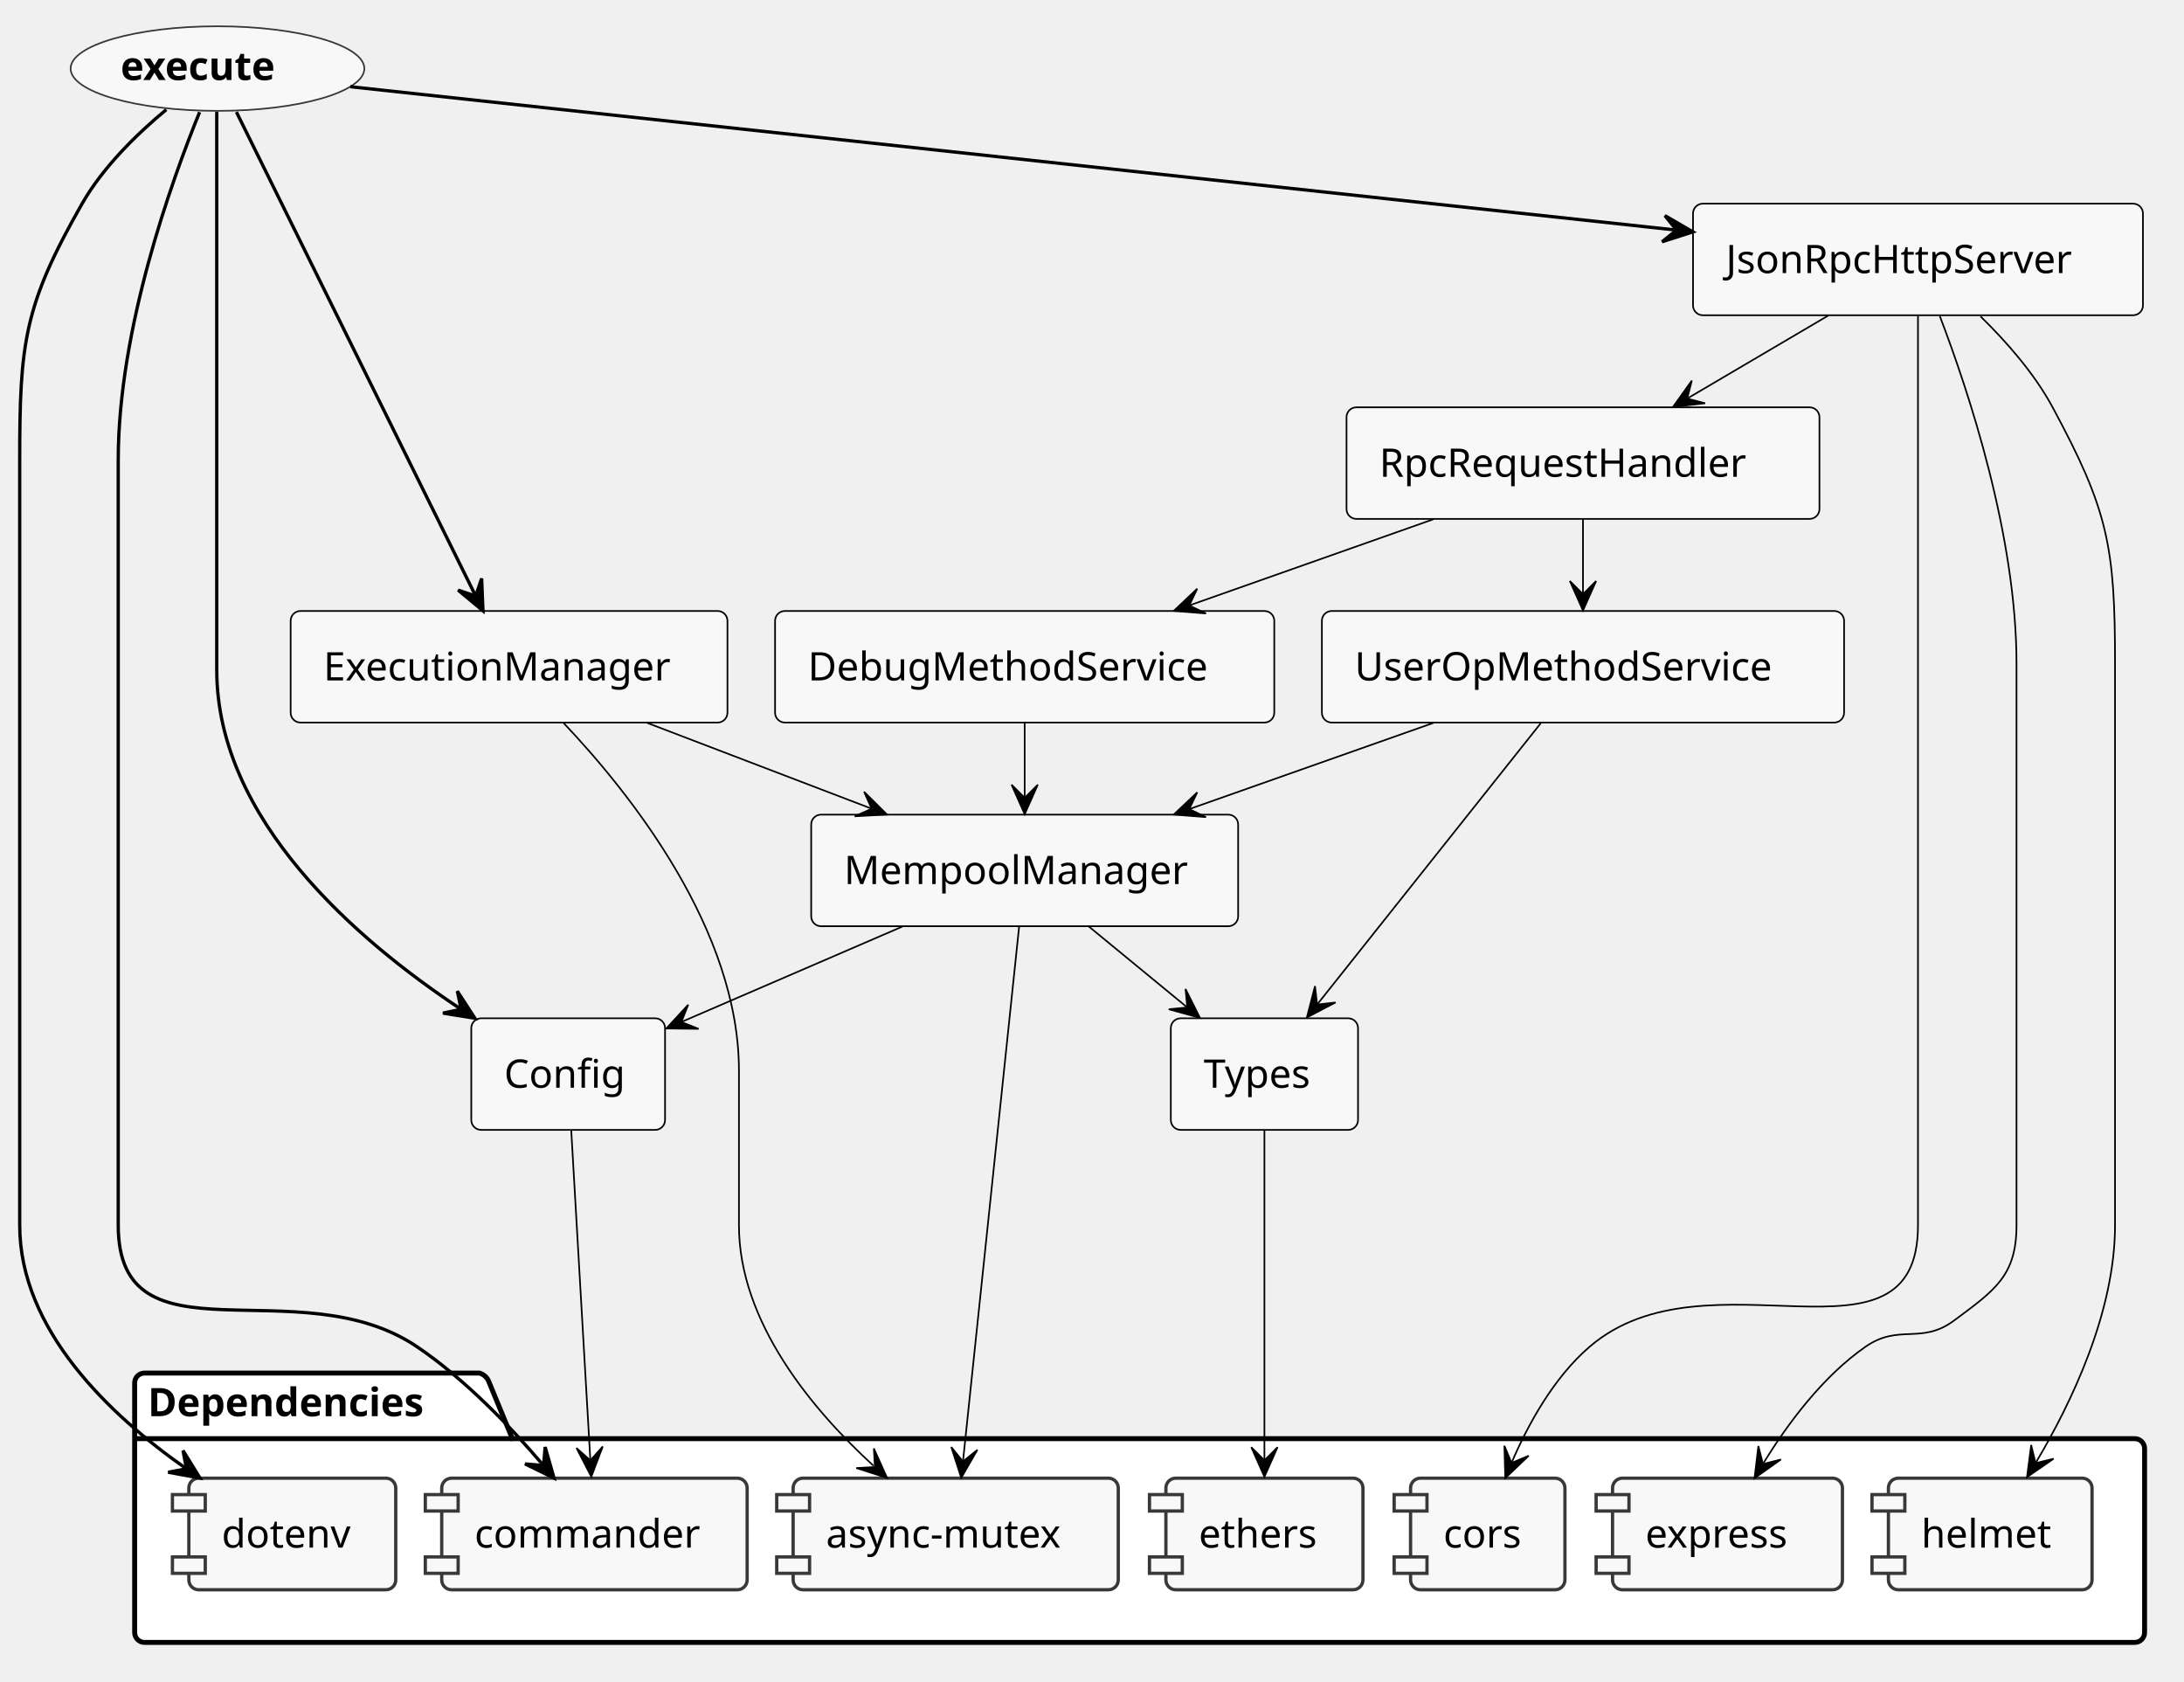
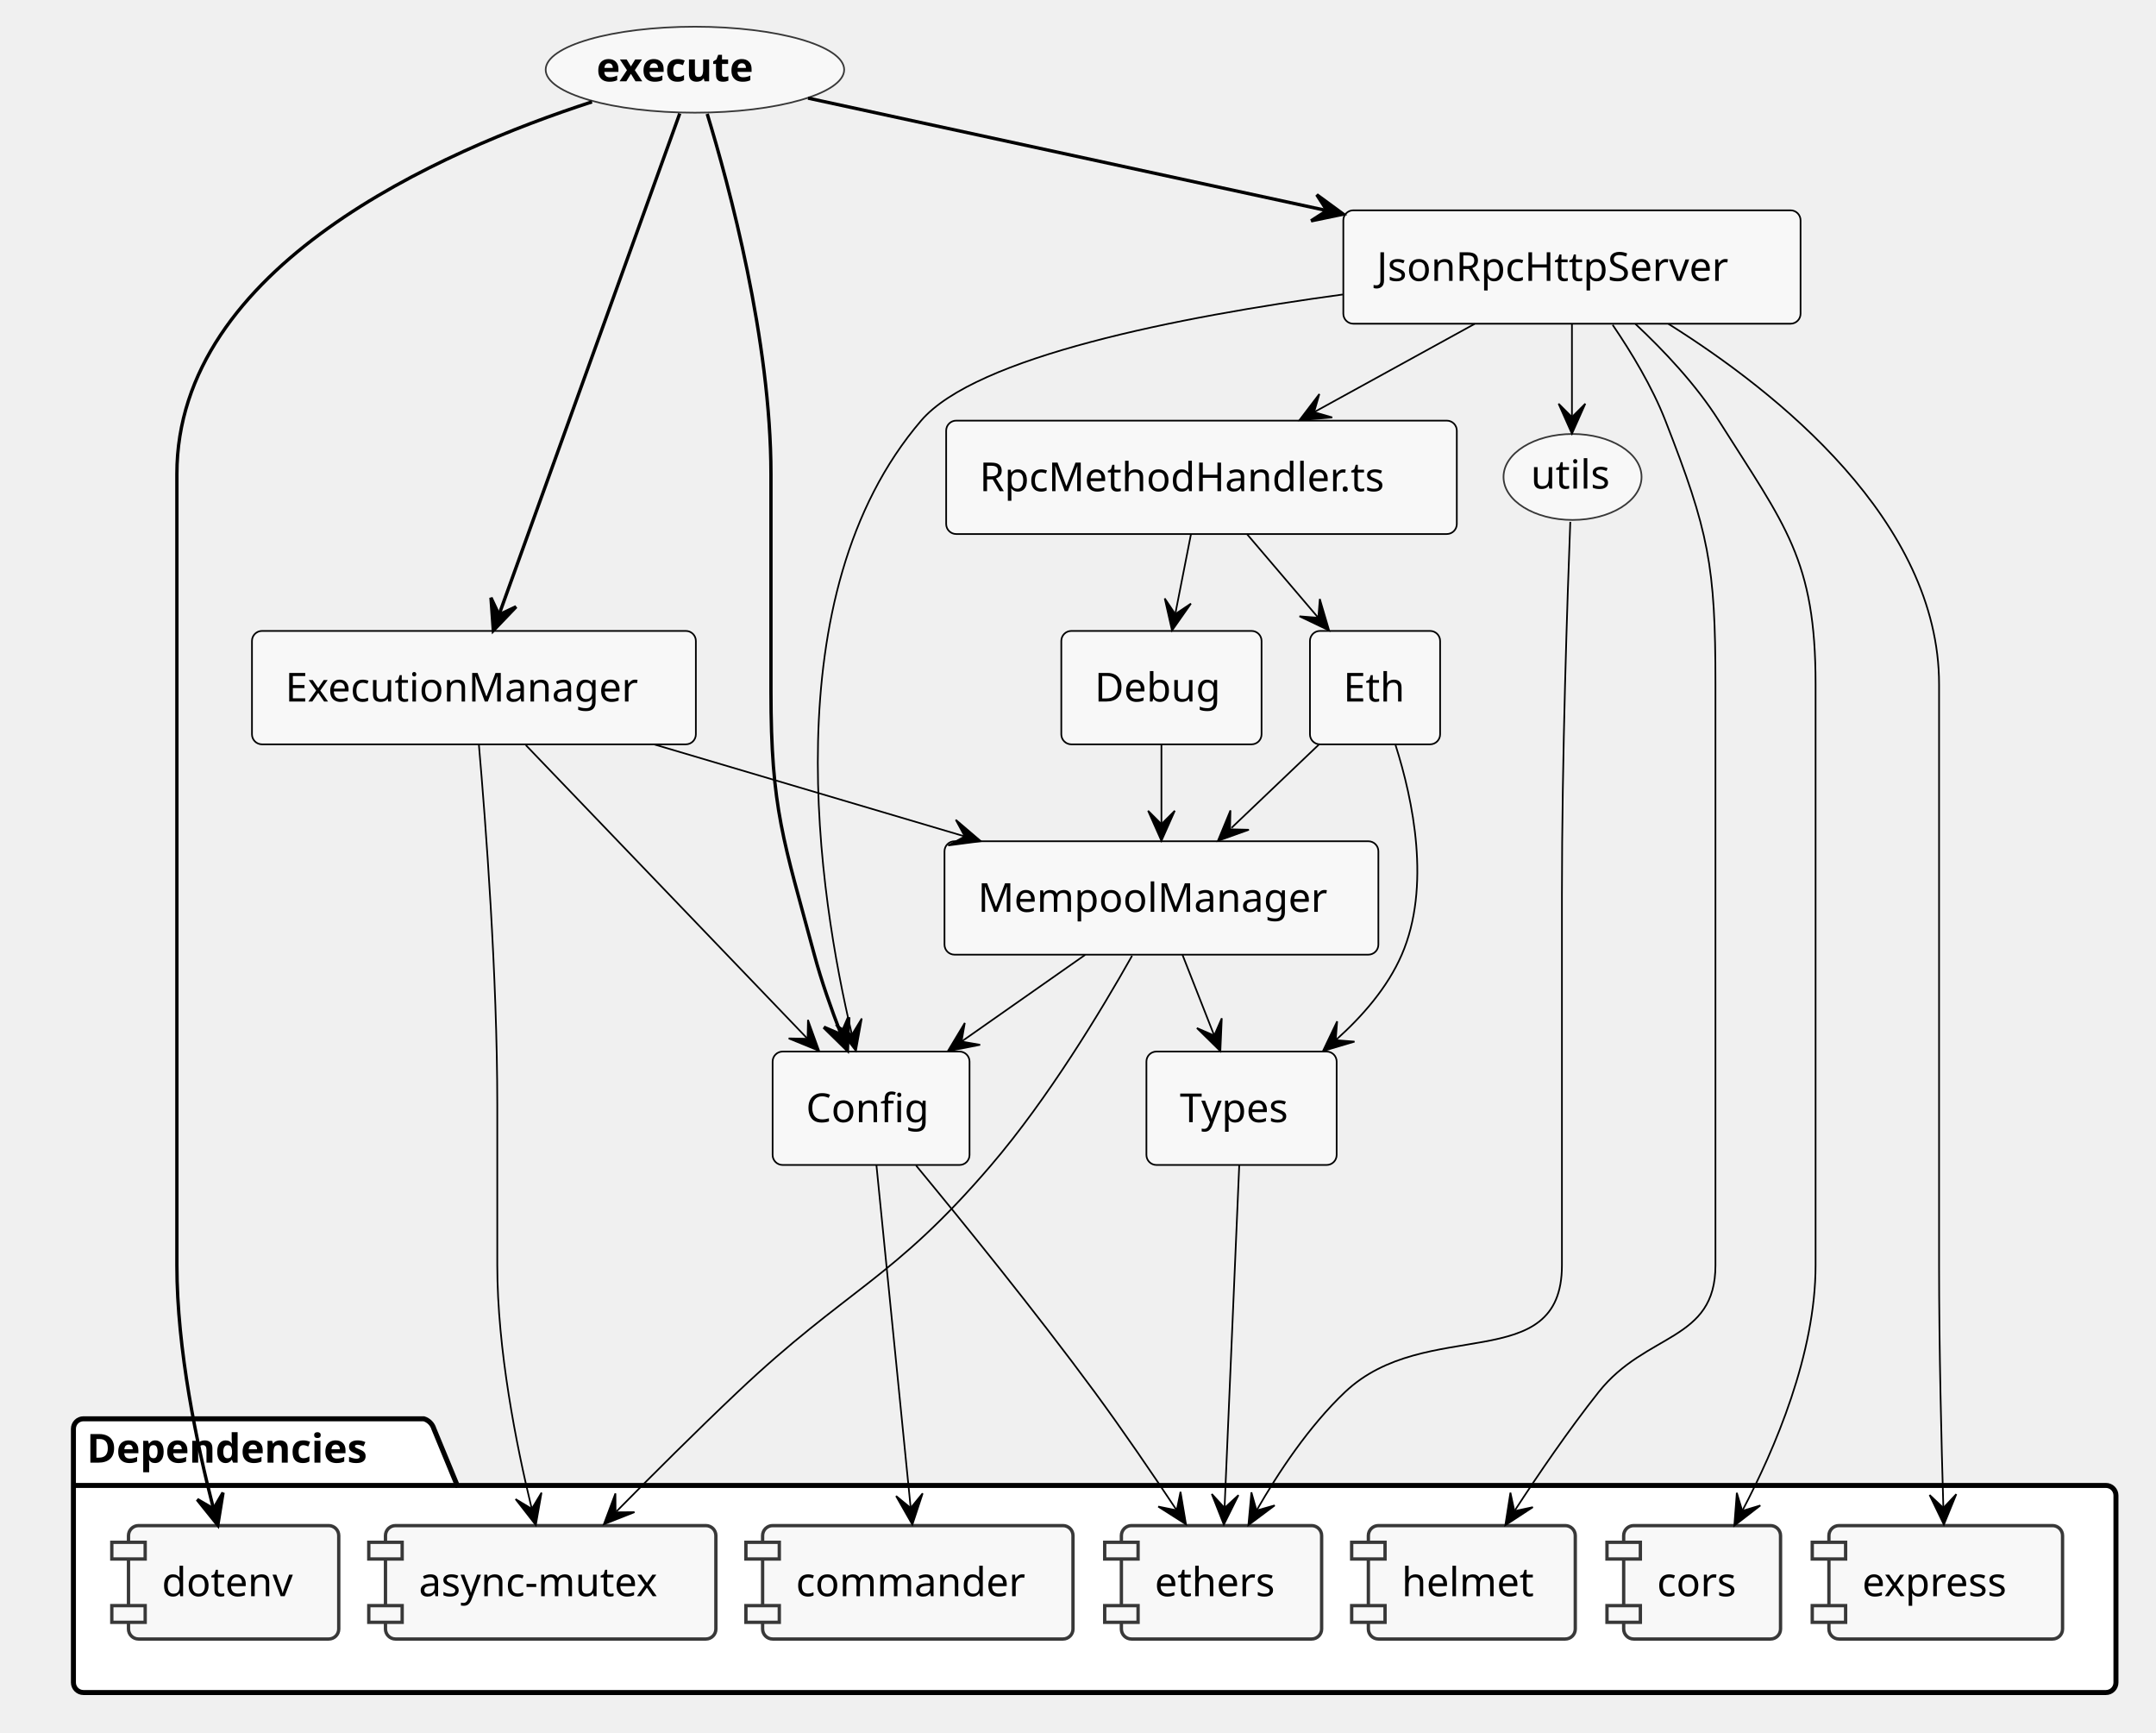
- <svg xmlns="http://www.w3.org/2000/svg" contentScriptType="application/ecmascript" contentStyleType="text/css" height="512px" preserveAspectRatio="none" style="width:665px;height:512px;" version="1.1" viewBox="0 0 665 512" width="665px" zoomAndPan="magnify">
+ <svg xmlns="http://www.w3.org/2000/svg" contentScriptType="application/ecmascript" contentStyleType="text/css" height="519px" preserveAspectRatio="none" style="width:646px;height:519px;" version="1.1" viewBox="0 0 646 519" width="646px" zoomAndPan="magnify">
  <defs />
  <g>
-     <path d="M44,418 L146,418 A4.5,4.5 0 0 1 149,421 L156,437.969 L650,437.969 A3,3 0 0 1 653,440.969 L653,497 A3,3 0 0 1 650,500 L44,500 A3,3 0 0 1 41,497 L41,421 A3,3 0 0 1 44,418 " fill="#FFFFFF" style="stroke: #000000; stroke-width: 1.5;" />
-     <line style="stroke: #000000; stroke-width: 1.5;" x1="41" x2="156" y1="437.969" y2="437.969" />
-     <text fill="#000000" font-family="Tahoma, sans-serif" font-size="12" font-weight="bold" lengthAdjust="spacingAndGlyphs" textLength="102" x="45" y="431.139">Dependencies</text>
-     <rect fill="#F8F8F8" height="33.969" rx="3" ry="3" style="stroke: #383838; stroke-width: 1.0;" width="99" x="241.5" y="450" />
-     <rect fill="#F8F8F8" height="5" style="stroke: #383838; stroke-width: 1.0;" width="10" x="236.5" y="455" />
-     <rect fill="#F8F8F8" height="5" style="stroke: #383838; stroke-width: 1.0;" width="10" x="236.5" y="473.969" />
-     <text fill="#000000" font-family="Tahoma, sans-serif" font-size="12" lengthAdjust="spacingAndGlyphs" textLength="79" x="251.5" y="471.139">async-mutex</text>
-     <rect fill="#F8F8F8" height="33.969" rx="3" ry="3" style="stroke: #383838; stroke-width: 1.0;" width="93" x="134.5" y="450" />
-     <rect fill="#F8F8F8" height="5" style="stroke: #383838; stroke-width: 1.0;" width="10" x="129.5" y="455" />
-     <rect fill="#F8F8F8" height="5" style="stroke: #383838; stroke-width: 1.0;" width="10" x="129.5" y="473.969" />
-     <text fill="#000000" font-family="Tahoma, sans-serif" font-size="12" lengthAdjust="spacingAndGlyphs" textLength="73" x="144.5" y="471.139">commander</text>
-     <rect fill="#F8F8F8" height="33.969" rx="3" ry="3" style="stroke: #383838; stroke-width: 1.0;" width="47" x="429.5" y="450" />
-     <rect fill="#F8F8F8" height="5" style="stroke: #383838; stroke-width: 1.0;" width="10" x="424.5" y="455" />
-     <rect fill="#F8F8F8" height="5" style="stroke: #383838; stroke-width: 1.0;" width="10" x="424.5" y="473.969" />
-     <text fill="#000000" font-family="Tahoma, sans-serif" font-size="12" lengthAdjust="spacingAndGlyphs" textLength="27" x="439.5" y="471.139">cors</text>
-     <rect fill="#F8F8F8" height="33.969" rx="3" ry="3" style="stroke: #383838; stroke-width: 1.0;" width="63" x="57.5" y="450" />
-     <rect fill="#F8F8F8" height="5" style="stroke: #383838; stroke-width: 1.0;" width="10" x="52.5" y="455" />
-     <rect fill="#F8F8F8" height="5" style="stroke: #383838; stroke-width: 1.0;" width="10" x="52.5" y="473.969" />
-     <text fill="#000000" font-family="Tahoma, sans-serif" font-size="12" lengthAdjust="spacingAndGlyphs" textLength="43" x="67.5" y="471.139">dotenv</text>
-     <rect fill="#F8F8F8" height="33.969" rx="3" ry="3" style="stroke: #383838; stroke-width: 1.0;" width="60" x="355" y="450" />
-     <rect fill="#F8F8F8" height="5" style="stroke: #383838; stroke-width: 1.0;" width="10" x="350" y="455" />
-     <rect fill="#F8F8F8" height="5" style="stroke: #383838; stroke-width: 1.0;" width="10" x="350" y="473.969" />
-     <text fill="#000000" font-family="Tahoma, sans-serif" font-size="12" lengthAdjust="spacingAndGlyphs" textLength="40" x="365" y="471.139">ethers</text>
-     <rect fill="#F8F8F8" height="33.969" rx="3" ry="3" style="stroke: #383838; stroke-width: 1.0;" width="70" x="491" y="450" />
-     <rect fill="#F8F8F8" height="5" style="stroke: #383838; stroke-width: 1.0;" width="10" x="486" y="455" />
-     <rect fill="#F8F8F8" height="5" style="stroke: #383838; stroke-width: 1.0;" width="10" x="486" y="473.969" />
-     <text fill="#000000" font-family="Tahoma, sans-serif" font-size="12" lengthAdjust="spacingAndGlyphs" textLength="50" x="501" y="471.139">express</text>
-     <rect fill="#F8F8F8" height="33.969" rx="3" ry="3" style="stroke: #383838; stroke-width: 1.0;" width="62" x="575" y="450" />
-     <rect fill="#F8F8F8" height="5" style="stroke: #383838; stroke-width: 1.0;" width="10" x="570" y="455" />
-     <rect fill="#F8F8F8" height="5" style="stroke: #383838; stroke-width: 1.0;" width="10" x="570" y="473.969" />
-     <text fill="#000000" font-family="Tahoma, sans-serif" font-size="12" lengthAdjust="spacingAndGlyphs" textLength="42" x="585" y="471.139">helmet</text>
-     <ellipse cx="66.219" cy="20.877" fill="#F8F8F8" rx="44.719" ry="12.877" style="stroke: #383838; stroke-width: 0.5;" />
-     <text fill="#000000" font-family="Tahoma, sans-serif" font-size="12" font-weight="bold" lengthAdjust="spacingAndGlyphs" textLength="59" x="36.719" y="24.362">execute</text>
-     <rect fill="#F8F8F8" height="33.969" rx="3" ry="3" style="stroke: #000000; stroke-width: 0.5;" width="59" x="143.5" y="310" />
-     <text fill="#000000" font-family="Tahoma, sans-serif" font-size="12" lengthAdjust="spacingAndGlyphs" textLength="39" x="153.5" y="331.139">Config</text>
-     <rect fill="#F8F8F8" height="33.969" rx="3" ry="3" style="stroke: #000000; stroke-width: 0.5;" width="152" x="236" y="186" />
-     <text fill="#000000" font-family="Tahoma, sans-serif" font-size="12" lengthAdjust="spacingAndGlyphs" textLength="132" x="246" y="207.139">DebugMethodService</text>
-     <rect fill="#F8F8F8" height="33.969" rx="3" ry="3" style="stroke: #000000; stroke-width: 0.5;" width="133" x="88.5" y="186" />
-     <text fill="#000000" font-family="Tahoma, sans-serif" font-size="12" lengthAdjust="spacingAndGlyphs" textLength="113" x="98.5" y="207.139">ExecutionManager</text>
-     <rect fill="#F8F8F8" height="33.969" rx="3" ry="3" style="stroke: #000000; stroke-width: 0.5;" width="137" x="515.5" y="62" />
-     <text fill="#000000" font-family="Tahoma, sans-serif" font-size="12" lengthAdjust="spacingAndGlyphs" textLength="117" x="525.5" y="83.139">JsonRpcHttpServer</text>
-     <rect fill="#F8F8F8" height="33.969" rx="3" ry="3" style="stroke: #000000; stroke-width: 0.5;" width="130" x="247" y="248" />
-     <text fill="#000000" font-family="Tahoma, sans-serif" font-size="12" lengthAdjust="spacingAndGlyphs" textLength="110" x="257" y="269.139">MempoolManager</text>
-     <rect fill="#F8F8F8" height="33.969" rx="3" ry="3" style="stroke: #000000; stroke-width: 0.5;" width="144" x="410" y="124" />
-     <text fill="#000000" font-family="Tahoma, sans-serif" font-size="12" lengthAdjust="spacingAndGlyphs" textLength="124" x="420" y="145.139">RpcRequestHandler</text>
-     <rect fill="#F8F8F8" height="33.969" rx="3" ry="3" style="stroke: #000000; stroke-width: 0.5;" width="57" x="356.5" y="310" />
-     <text fill="#000000" font-family="Tahoma, sans-serif" font-size="12" lengthAdjust="spacingAndGlyphs" textLength="37" x="366.5" y="331.139">Types</text>
-     <rect fill="#F8F8F8" height="33.969" rx="3" ry="3" style="stroke: #000000; stroke-width: 0.5;" width="159" x="402.5" y="186" />
-     <text fill="#000000" font-family="Tahoma, sans-serif" font-size="12" lengthAdjust="spacingAndGlyphs" textLength="139" x="412.5" y="207.139">UserOpMethodService</text>
-     <path d="M173.933,344.1 C175.371,368.896 178.129,416.47 179.741,444.287 " fill="none" id="_Config-&gt;commander" style="stroke: #000000; stroke-width: 0.5;" />
-     <polygon fill="#000000" points="180.048,449.574,183.52,440.358,179.759,444.583,175.534,440.821,180.048,449.574" style="stroke: #000000; stroke-width: 0.5;" />
-     <path d="M312,220.079 C312,227.073 312,235.365 312,242.85 " fill="none" id="_DebugMethodService-&gt;_MempoolManager" style="stroke: #000000; stroke-width: 0.5;" />
-     <polygon fill="#000000" points="312,247.877,316,238.877,312,242.877,308,238.877,312,247.877" style="stroke: #000000; stroke-width: 0.5;" />
-     <path d="M60.774,34.142 C52.179,55.25 36,100.261 36,140 C36,140 36,140 36,373 C36,416.66 90.84,385.533 127,410 C141.673,419.928 155.487,434.385 165.469,446.122 " fill="none" id="&lt;b&gt;execute&lt;/b&gt;-&gt;commander" style="stroke: #000000; stroke-width: 1.0;" />
-     <polygon fill="#000000" points="168.704,449.988,165.996,440.519,165.495,446.154,159.861,445.653,168.704,449.988" style="stroke: #000000; stroke-width: 1.0;" />
-     <path d="M66,34.061 C66,55.416 66,101.281 66,140 C66,140 66,140 66,204 C66,249.514 108.613,286.17 140.055,307.021 " fill="none" id="&lt;b&gt;execute&lt;/b&gt;-&gt;_Config" style="stroke: #000000; stroke-width: 1.0;" />
-     <polygon fill="#000000" points="144.607,309.982,139.245,301.721,140.416,307.255,134.882,308.426,144.607,309.982" style="stroke: #000000; stroke-width: 1.0;" />
-     <path d="M50.635,33.37 C41.878,40.631 31.405,50.77 25,62 C7.323,92.993 6,104.32 6,140 C6,140 6,140 6,373 C6,404.782 33.315,430.705 56.605,447.032 " fill="none" id="&lt;b&gt;execute&lt;/b&gt;-&gt;dotenv" style="stroke: #000000; stroke-width: 1.0;" />
-     <polygon fill="#000000" points="60.9,449.968,55.728,441.587,56.773,447.146,51.213,448.191,60.9,449.968" style="stroke: #000000; stroke-width: 1.0;" />
-     <path d="M71.978,34.09 C86.898,64.265 125.919,143.184 144.66,181.088 " fill="none" id="&lt;b&gt;execute&lt;/b&gt;-&gt;_ExecutionManager" style="stroke: #000000; stroke-width: 1.0;" />
-     <polygon fill="#000000" points="147.058,185.937,146.652,176.096,144.841,181.456,139.482,179.644,147.058,185.937" style="stroke: #000000; stroke-width: 1.0;" />
-     <path d="M106.647,26.394 C193.749,35.811 399.46,58.05 510.261,70.028 " fill="none" id="&lt;b&gt;execute&lt;/b&gt;-&gt;_JsonRpcHttpServer" style="stroke: #000000; stroke-width: 1.0;" />
-     <polygon fill="#000000" points="515.464,70.591,506.946,65.647,510.493,70.054,506.086,73.601,515.464,70.591" style="stroke: #000000; stroke-width: 1.0;" />
-     <path d="M171.589,220.078 C192.289,241.947 225,283.266 225,326 C225,326 225,326 225,373 C225,402.45 247.283,429.075 265.954,446.215 " fill="none" id="_ExecutionManager-&gt;async-mutex" style="stroke: #000000; stroke-width: 0.5;" />
-     <polygon fill="#000000" points="270.117,449.938,266.075,440.957,266.39,446.605,260.742,446.921,270.117,449.938" style="stroke: #000000; stroke-width: 0.5;" />
-     <path d="M197.073,220.079 C218.1,228.115 243.607,237.862 265.244,246.131 " fill="none" id="_ExecutionManager-&gt;_MempoolManager" style="stroke: #000000; stroke-width: 0.5;" />
-     <polygon fill="#000000" points="270.083,247.981,263.103,241.033,265.412,246.197,260.248,248.506,270.083,247.981" style="stroke: #000000; stroke-width: 0.5;" />
-     <path d="M584,96.182 C584,119.546 584,164.087 584,202 C584,202 584,202 584,373 C584,420.389 519.944,379.117 484,410 C473.159,419.315 465.386,433.406 460.335,445.123 " fill="none" id="_JsonRpcHttpServer-&gt;cors" style="stroke: #000000; stroke-width: 0.5;" />
-     <polygon fill="#000000" points="458.336,449.978,465.462,443.179,460.24,445.355,458.064,440.133,458.336,449.978" style="stroke: #000000; stroke-width: 0.5;" />
-     <path d="M590.658,96.263 C599.496,119.359 614,163.175 614,202 C614,202 614,202 614,373 C614,388.409 607.365,392.805 595,402 C584.957,409.469 578.275,402.854 568,410 C554.964,419.066 544.294,433.465 536.971,445.392 " fill="none" id="_JsonRpcHttpServer-&gt;express" style="stroke: #000000; stroke-width: 0.5;" />
-     <polygon fill="#000000" points="534.234,449.992,542.274,444.304,536.791,445.696,535.399,440.213,534.234,449.992" style="stroke: #000000; stroke-width: 0.5;" />
-     <path d="M603.055,96.333 C610.908,103.998 619.45,113.707 625,124 C641.934,155.406 644,166.32 644,202 C644,202 644,202 644,373 C644,399.37 630.746,427.029 619.894,445.258 " fill="none" id="_JsonRpcHttpServer-&gt;helmet" style="stroke: #000000; stroke-width: 0.5;" />
-     <polygon fill="#000000" points="617.196,449.683,625.297,444.081,619.799,445.414,618.467,439.916,617.196,449.683" style="stroke: #000000; stroke-width: 0.5;" />
-     <path d="M556.666,96.079 C543.517,103.813 527.673,113.134 513.968,121.195 " fill="none" id="_JsonRpcHttpServer-&gt;_RpcRequestHandler" style="stroke: #000000; stroke-width: 0.5;" />
-     <polygon fill="#000000" points="509.41,123.877,519.195,122.761,513.72,121.342,515.139,115.866,509.41,123.877" style="stroke: #000000; stroke-width: 0.5;" />
-     <path d="M310.317,282.029 C306.554,317.868 297.458,404.491 293.23,444.76 " fill="none" id="_MempoolManager-&gt;async-mutex" style="stroke: #000000; stroke-width: 0.5;" />
-     <polygon fill="#000000" points="292.691,449.895,297.609,441.362,293.213,444.922,289.653,440.526,292.691,449.895" style="stroke: #000000; stroke-width: 0.5;" />
-     <path d="M274.751,282.079 C253.905,291.077 228.086,302.222 207.672,311.034 " fill="none" id="_MempoolManager-&gt;_Config" style="stroke: #000000; stroke-width: 0.5;" />
-     <polygon fill="#000000" points="202.872,313.105,212.72,313.212,207.463,311.124,209.55,305.866,202.872,313.105" style="stroke: #000000; stroke-width: 0.5;" />
-     <path d="M331.563,282.079 C340.727,289.611 351.722,298.649 361.35,306.562 " fill="none" id="_MempoolManager-&gt;_Types" style="stroke: #000000; stroke-width: 0.5;" />
-     <polygon fill="#000000" points="365.383,309.877,360.971,301.072,361.521,306.702,355.891,307.251,365.383,309.877" style="stroke: #000000; stroke-width: 0.5;" />
-     <path d="M436.443,158.079 C413.58,166.148 385.824,175.944 362.333,184.236 " fill="none" id="_RpcRequestHandler-&gt;_DebugMethodService" style="stroke: #000000; stroke-width: 0.5;" />
-     <polygon fill="#000000" points="357.388,185.981,367.206,186.758,362.103,184.317,364.544,179.214,357.388,185.981" style="stroke: #000000; stroke-width: 0.5;" />
-     <path d="M482,158.079 C482,165.073 482,173.365 482,180.85 " fill="none" id="_RpcRequestHandler-&gt;_UserOpMethodService" style="stroke: #000000; stroke-width: 0.5;" />
-     <polygon fill="#000000" points="482,185.877,486,176.877,482,180.877,478,176.877,482,185.877" style="stroke: #000000; stroke-width: 0.5;" />
-     <path d="M385,344.1 C385,368.896 385,416.47 385,444.287 " fill="none" id="_Types-&gt;ethers" style="stroke: #000000; stroke-width: 0.5;" />
-     <polygon fill="#000000" points="385,449.574,389,440.574,385,444.574,381,440.574,385,449.574" style="stroke: #000000; stroke-width: 0.5;" />
-     <path d="M436.443,220.079 C413.58,228.148 385.824,237.944 362.333,246.236 " fill="none" id="_UserOpMethodService-&gt;_MempoolManager" style="stroke: #000000; stroke-width: 0.5;" />
-     <polygon fill="#000000" points="357.388,247.981,367.206,248.758,362.103,246.317,364.544,241.214,357.388,247.981" style="stroke: #000000; stroke-width: 0.5;" />
-     <path d="M469.119,220.201 C451.581,242.259 420.194,281.735 401.116,305.73 " fill="none" id="_UserOpMethodService-&gt;_Types" style="stroke: #000000; stroke-width: 0.5;" />
-     <polygon fill="#000000" points="397.934,309.732,406.667,305.178,401.046,305.819,400.405,300.198,397.934,309.732" style="stroke: #000000; stroke-width: 0.5;" />
+     <path d="M25,425 L127,425 A4.5,4.5 0 0 1 130,428 L137,444.969 L631,444.969 A3,3 0 0 1 634,447.969 L634,504 A3,3 0 0 1 631,507 L25,507 A3,3 0 0 1 22,504 L22,428 A3,3 0 0 1 25,425 " fill="#FFFFFF" style="stroke: #000000; stroke-width: 1.5;" />
+     <line style="stroke: #000000; stroke-width: 1.5;" x1="22" x2="137" y1="444.969" y2="444.969" />
+     <text fill="#000000" font-family="Tahoma, sans-serif" font-size="12" font-weight="bold" lengthAdjust="spacingAndGlyphs" textLength="102" x="26" y="438.139">Dependencies</text>
+     <rect fill="#F8F8F8" height="33.969" rx="3" ry="3" style="stroke: #383838; stroke-width: 1.0;" width="99" x="115.5" y="457" />
+     <rect fill="#F8F8F8" height="5" style="stroke: #383838; stroke-width: 1.0;" width="10" x="110.5" y="462" />
+     <rect fill="#F8F8F8" height="5" style="stroke: #383838; stroke-width: 1.0;" width="10" x="110.5" y="480.969" />
+     <text fill="#000000" font-family="Tahoma, sans-serif" font-size="12" lengthAdjust="spacingAndGlyphs" textLength="79" x="125.5" y="478.139">async-mutex</text>
+     <rect fill="#F8F8F8" height="33.969" rx="3" ry="3" style="stroke: #383838; stroke-width: 1.0;" width="93" x="228.5" y="457" />
+     <rect fill="#F8F8F8" height="5" style="stroke: #383838; stroke-width: 1.0;" width="10" x="223.5" y="462" />
+     <rect fill="#F8F8F8" height="5" style="stroke: #383838; stroke-width: 1.0;" width="10" x="223.5" y="480.969" />
+     <text fill="#000000" font-family="Tahoma, sans-serif" font-size="12" lengthAdjust="spacingAndGlyphs" textLength="73" x="238.5" y="478.139">commander</text>
+     <rect fill="#F8F8F8" height="33.969" rx="3" ry="3" style="stroke: #383838; stroke-width: 1.0;" width="47" x="486.5" y="457" />
+     <rect fill="#F8F8F8" height="5" style="stroke: #383838; stroke-width: 1.0;" width="10" x="481.5" y="462" />
+     <rect fill="#F8F8F8" height="5" style="stroke: #383838; stroke-width: 1.0;" width="10" x="481.5" y="480.969" />
+     <text fill="#000000" font-family="Tahoma, sans-serif" font-size="12" lengthAdjust="spacingAndGlyphs" textLength="27" x="496.5" y="478.139">cors</text>
+     <rect fill="#F8F8F8" height="33.969" rx="3" ry="3" style="stroke: #383838; stroke-width: 1.0;" width="63" x="38.5" y="457" />
+     <rect fill="#F8F8F8" height="5" style="stroke: #383838; stroke-width: 1.0;" width="10" x="33.5" y="462" />
+     <rect fill="#F8F8F8" height="5" style="stroke: #383838; stroke-width: 1.0;" width="10" x="33.5" y="480.969" />
+     <text fill="#000000" font-family="Tahoma, sans-serif" font-size="12" lengthAdjust="spacingAndGlyphs" textLength="43" x="48.5" y="478.139">dotenv</text>
+     <rect fill="#F8F8F8" height="33.969" rx="3" ry="3" style="stroke: #383838; stroke-width: 1.0;" width="60" x="336" y="457" />
+     <rect fill="#F8F8F8" height="5" style="stroke: #383838; stroke-width: 1.0;" width="10" x="331" y="462" />
+     <rect fill="#F8F8F8" height="5" style="stroke: #383838; stroke-width: 1.0;" width="10" x="331" y="480.969" />
+     <text fill="#000000" font-family="Tahoma, sans-serif" font-size="12" lengthAdjust="spacingAndGlyphs" textLength="40" x="346" y="478.139">ethers</text>
+     <rect fill="#F8F8F8" height="33.969" rx="3" ry="3" style="stroke: #383838; stroke-width: 1.0;" width="70" x="548" y="457" />
+     <rect fill="#F8F8F8" height="5" style="stroke: #383838; stroke-width: 1.0;" width="10" x="543" y="462" />
+     <rect fill="#F8F8F8" height="5" style="stroke: #383838; stroke-width: 1.0;" width="10" x="543" y="480.969" />
+     <text fill="#000000" font-family="Tahoma, sans-serif" font-size="12" lengthAdjust="spacingAndGlyphs" textLength="50" x="558" y="478.139">express</text>
+     <rect fill="#F8F8F8" height="33.969" rx="3" ry="3" style="stroke: #383838; stroke-width: 1.0;" width="62" x="410" y="457" />
+     <rect fill="#F8F8F8" height="5" style="stroke: #383838; stroke-width: 1.0;" width="10" x="405" y="462" />
+     <rect fill="#F8F8F8" height="5" style="stroke: #383838; stroke-width: 1.0;" width="10" x="405" y="480.969" />
+     <text fill="#000000" font-family="Tahoma, sans-serif" font-size="12" lengthAdjust="spacingAndGlyphs" textLength="42" x="420" y="478.139">helmet</text>
+     <ellipse cx="208.219" cy="20.877" fill="#F8F8F8" rx="44.719" ry="12.877" style="stroke: #383838; stroke-width: 0.5;" />
+     <text fill="#000000" font-family="Tahoma, sans-serif" font-size="12" font-weight="bold" lengthAdjust="spacingAndGlyphs" textLength="59" x="178.719" y="24.362">execute</text>
+     <rect fill="#F8F8F8" height="33.969" rx="3" ry="3" style="stroke: #000000; stroke-width: 0.5;" width="59" x="231.5" y="315" />
+     <text fill="#000000" font-family="Tahoma, sans-serif" font-size="12" lengthAdjust="spacingAndGlyphs" textLength="39" x="241.5" y="336.139">Config</text>
+     <rect fill="#F8F8F8" height="33.969" rx="3" ry="3" style="stroke: #000000; stroke-width: 0.5;" width="60" x="318" y="189" />
+     <text fill="#000000" font-family="Tahoma, sans-serif" font-size="12" lengthAdjust="spacingAndGlyphs" textLength="40" x="328" y="210.139">Debug</text>
+     <rect fill="#F8F8F8" height="33.969" rx="3" ry="3" style="stroke: #000000; stroke-width: 0.5;" width="39" x="392.5" y="189" />
+     <text fill="#000000" font-family="Tahoma, sans-serif" font-size="12" lengthAdjust="spacingAndGlyphs" textLength="19" x="402.5" y="210.139">Eth</text>
+     <rect fill="#F8F8F8" height="33.969" rx="3" ry="3" style="stroke: #000000; stroke-width: 0.5;" width="133" x="75.5" y="189" />
+     <text fill="#000000" font-family="Tahoma, sans-serif" font-size="12" lengthAdjust="spacingAndGlyphs" textLength="113" x="85.5" y="210.139">ExecutionManager</text>
+     <rect fill="#F8F8F8" height="33.969" rx="3" ry="3" style="stroke: #000000; stroke-width: 0.5;" width="137" x="402.5" y="63" />
+     <text fill="#000000" font-family="Tahoma, sans-serif" font-size="12" lengthAdjust="spacingAndGlyphs" textLength="117" x="412.5" y="84.139">JsonRpcHttpServer</text>
+     <rect fill="#F8F8F8" height="33.969" rx="3" ry="3" style="stroke: #000000; stroke-width: 0.5;" width="130" x="283" y="252" />
+     <text fill="#000000" font-family="Tahoma, sans-serif" font-size="12" lengthAdjust="spacingAndGlyphs" textLength="110" x="293" y="273.139">MempoolManager</text>
+     <rect fill="#F8F8F8" height="33.969" rx="3" ry="3" style="stroke: #000000; stroke-width: 0.5;" width="153" x="283.5" y="126" />
+     <text fill="#000000" font-family="Tahoma, sans-serif" font-size="12" lengthAdjust="spacingAndGlyphs" textLength="133" x="293.5" y="147.139">RpcMethodHandler.ts</text>
+     <rect fill="#F8F8F8" height="33.969" rx="3" ry="3" style="stroke: #000000; stroke-width: 0.5;" width="57" x="343.5" y="315" />
+     <text fill="#000000" font-family="Tahoma, sans-serif" font-size="12" lengthAdjust="spacingAndGlyphs" textLength="37" x="353.5" y="336.139">Types</text>
+     <ellipse cx="471.178" cy="142.877" fill="#F8F8F8" rx="20.678" ry="12.877" style="stroke: #383838; stroke-width: 0.5;" />
+     <text fill="#000000" font-family="Tahoma, sans-serif" font-size="12" lengthAdjust="spacingAndGlyphs" textLength="25" x="458.678" y="146.362">utils</text>
+     <path d="M262.606,349.06 C265.135,374.348 270.047,423.466 272.868,451.682 " fill="none" id="_Config-&gt;commander" style="stroke: #000000; stroke-width: 0.5;" />
+     <polygon fill="#000000" points="273.37,456.696,276.454,447.343,272.872,451.721,268.494,448.139,273.37,456.696" style="stroke: #000000; stroke-width: 0.5;" />
+     <path d="M274.475,349.127 C288.283,365.827 310.191,392.817 328,417 C336.413,428.424 345.343,441.53 352.432,452.19 " fill="none" id="_Config-&gt;ethers" style="stroke: #000000; stroke-width: 0.5;" />
+     <polygon fill="#000000" points="355.35,456.596,353.715,446.884,352.589,452.428,347.046,451.301,355.35,456.596" style="stroke: #000000; stroke-width: 0.5;" />
+     <path d="M348,223.027 C348,230.255 348,238.894 348,246.659 " fill="none" id="_Debug-&gt;_MempoolManager" style="stroke: #000000; stroke-width: 0.5;" />
+     <polygon fill="#000000" points="348,251.868,352,242.868,348,246.868,344,242.868,348,251.868" style="stroke: #000000; stroke-width: 0.5;" />
+     <path d="M395.185,223.027 C387.164,230.672 377.487,239.895 368.989,247.994 " fill="none" id="_Eth-&gt;_MempoolManager" style="stroke: #000000; stroke-width: 0.5;" />
+     <polygon fill="#000000" points="364.925,251.868,374.199,248.553,368.544,248.418,368.679,242.762,364.925,251.868" style="stroke: #000000; stroke-width: 0.5;" />
+     <path d="M418.132,223.149 C423.384,239.639 428.823,265.635 420,286 C415.746,295.818 408.179,304.476 400.293,311.509 " fill="none" id="_Eth-&gt;_Types" style="stroke: #000000; stroke-width: 0.5;" />
+     <polygon fill="#000000" points="396.408,314.828,405.849,312.022,400.209,311.58,400.651,305.94,396.408,314.828" style="stroke: #000000; stroke-width: 0.5;" />
+     <path d="M211.902,34.118 C218.464,55.607 231,101.908 231,142 C231,142 231,142 231,207 C231,242.583 234.778,251.632 244,286 C246.11,293.864 249.079,302.266 251.946,309.654 " fill="none" id="&lt;b&gt;execute&lt;/b&gt;-&gt;_Config" style="stroke: #000000; stroke-width: 1.0;" />
+     <polygon fill="#000000" points="253.903,314.589,254.304,304.748,252.06,309.941,246.867,307.697,253.903,314.589" style="stroke: #000000; stroke-width: 1.0;" />
+     <path d="M177.377,30.516 C132.205,45.162 53,79.722 53,142 C53,142 53,142 53,379 C53,404.315 59.044,432.863 63.925,451.786 " fill="none" id="&lt;b&gt;execute&lt;/b&gt;-&gt;dotenv" style="stroke: #000000; stroke-width: 1.0;" />
+     <polygon fill="#000000" points="65.265,456.858,66.833,447.135,63.988,452.024,59.099,449.178,65.265,456.858" style="stroke: #000000; stroke-width: 1.0;" />
+     <path d="M203.67,34.007 C192.664,64.523 163.509,145.361 149.596,183.938 " fill="none" id="&lt;b&gt;execute&lt;/b&gt;-&gt;_ExecutionManager" style="stroke: #000000; stroke-width: 1.0;" />
+     <polygon fill="#000000" points="147.817,188.87,154.634,181.762,149.514,184.167,147.109,179.047,147.817,188.87" style="stroke: #000000; stroke-width: 1.0;" />
+     <path d="M242.113,29.393 C281.215,37.868 346.455,52.007 397.301,63.027 " fill="none" id="&lt;b&gt;execute&lt;/b&gt;-&gt;_JsonRpcHttpServer" style="stroke: #000000; stroke-width: 1.0;" />
+     <polygon fill="#000000" points="402.487,64.151,394.54,58.334,397.601,63.091,392.844,66.152,402.487,64.151" style="stroke: #000000; stroke-width: 1.0;" />
+     <path d="M143.485,223.035 C145.539,246.652 149,292.188 149,331 C149,331 149,331 149,379 C149,404.27 154.689,432.826 159.282,451.764 " fill="none" id="_ExecutionManager-&gt;async-mutex" style="stroke: #000000; stroke-width: 0.5;" />
+     <polygon fill="#000000" points="160.543,456.84,162.255,447.141,159.338,451.987,154.491,449.07,160.543,456.84" style="stroke: #000000; stroke-width: 0.5;" />
+     <path d="M157.557,223.211 C179.205,245.769 218.388,286.598 241.819,311.013 " fill="none" id="_ExecutionManager-&gt;_Config" style="stroke: #000000; stroke-width: 0.5;" />
+     <polygon fill="#000000" points="245.439,314.785,242.095,305.521,241.978,311.177,236.322,311.059,245.439,314.785" style="stroke: #000000; stroke-width: 0.5;" />
+     <path d="M196.124,223.027 C224.634,231.469 259.648,241.838 288.869,250.49 " fill="none" id="_ExecutionManager-&gt;_MempoolManager" style="stroke: #000000; stroke-width: 0.5;" />
+     <polygon fill="#000000" points="293.88,251.974,286.387,245.582,289.086,250.554,284.115,253.253,293.88,251.974" style="stroke: #000000; stroke-width: 0.5;" />
+     <path d="M402.309,88.221 C352.982,94.936 292.419,106.84 276,126 C231.109,178.384 245.464,268.555 255.184,309.571 " fill="none" id="_JsonRpcHttpServer-&gt;_Config" style="stroke: #000000; stroke-width: 0.5;" />
+     <polygon fill="#000000" points="256.459,314.79,258.207,305.098,255.272,309.933,250.436,306.997,256.459,314.79" style="stroke: #000000; stroke-width: 0.5;" />
+     <path d="M490.015,97.038 C498.567,105.037 508.235,115.281 515,126 C534.962,157.63 544,167.598 544,205 C544,205 544,205 544,379 C544,405.557 531.85,433.954 522.077,452.5 " fill="none" id="_JsonRpcHttpServer-&gt;cors" style="stroke: #000000; stroke-width: 0.5;" />
+     <polygon fill="#000000" points="519.652,456.997,527.444,450.973,522.025,452.596,520.403,447.176,519.652,456.997" style="stroke: #000000; stroke-width: 0.5;" />
+     <path d="M499.901,97.016 C532.492,117.449 581,156.078 581,205 C581,205 581,205 581,379 C581,403.917 581.711,432.541 582.285,451.592 " fill="none" id="_JsonRpcHttpServer-&gt;express" style="stroke: #000000; stroke-width: 0.5;" />
+     <polygon fill="#000000" points="582.443,456.7,586.163,447.581,582.289,451.702,578.167,447.828,582.443,456.7" style="stroke: #000000; stroke-width: 0.5;" />
+     <path d="M483.196,97.314 C488.795,105.534 495.052,115.885 499,126 C511.994,159.292 514,169.262 514,205 C514,205 514,205 514,379 C514,401.961 493.263,399.006 479,417 C470.059,428.279 460.974,441.586 453.93,452.398 " fill="none" id="_JsonRpcHttpServer-&gt;helmet" style="stroke: #000000; stroke-width: 0.5;" />
+     <polygon fill="#000000" points="451.042,456.866,459.286,451.478,453.756,452.667,452.567,447.136,451.042,456.866" style="stroke: #000000; stroke-width: 0.5;" />
+     <path d="M441.836,97.027 C427.167,105.089 409.302,114.906 394.011,123.309 " fill="none" id="_JsonRpcHttpServer-&gt;_RpcMethodHandler_ts" style="stroke: #000000; stroke-width: 0.5;" />
+     <polygon fill="#000000" points="389.355,125.868,399.169,125.041,393.738,123.461,395.318,118.029,389.355,125.868" style="stroke: #000000; stroke-width: 0.5;" />
+     <path d="M471,97.027 C471,105.563 471,116.067 471,124.777 " fill="none" id="_JsonRpcHttpServer-&gt;utils" style="stroke: #000000; stroke-width: 0.5;" />
+     <polygon fill="#000000" points="471,129.935,475,120.935,471,124.935,467,120.935,471,129.935" style="stroke: #000000; stroke-width: 0.5;" />
+     <path d="M339.197,286.308 C329.844,302.923 314.074,329.018 297,349 C267.557,383.459 253.926,385.852 221,417 C208.724,428.613 195.327,441.983 184.716,452.746 " fill="none" id="_MempoolManager-&gt;async-mutex" style="stroke: #000000; stroke-width: 0.5;" />
+     <polygon fill="#000000" points="180.94,456.586,190.102,452.973,184.446,453.021,184.398,447.364,180.94,456.586" style="stroke: #000000; stroke-width: 0.5;" />
+     <path d="M325.142,286.027 C313.842,293.95 300.124,303.568 288.279,311.873 " fill="none" id="_MempoolManager-&gt;_Config" style="stroke: #000000; stroke-width: 0.5;" />
+     <polygon fill="#000000" points="284.008,314.868,293.674,312.977,288.102,311.998,289.082,306.427,284.008,314.868" style="stroke: #000000; stroke-width: 0.5;" />
+     <path d="M354.306,286.027 C357.204,293.394 360.679,302.226 363.78,310.107 " fill="none" id="_MempoolManager-&gt;_Types" style="stroke: #000000; stroke-width: 0.5;" />
+     <polygon fill="#000000" points="365.653,314.868,366.081,305.029,363.823,310.215,358.636,307.957,365.653,314.868" style="stroke: #000000; stroke-width: 0.5;" />
+     <path d="M356.847,160.027 C355.425,167.255 353.726,175.894 352.198,183.659 " fill="none" id="_RpcMethodHandler_ts-&gt;_Debug" style="stroke: #000000; stroke-width: 0.5;" />
+     <polygon fill="#000000" points="351.173,188.868,356.836,180.81,352.139,183.962,348.987,179.265,351.173,188.868" style="stroke: #000000; stroke-width: 0.5;" />
+     <path d="M373.662,160.027 C380.179,167.672 388.042,176.895 394.946,184.994 " fill="none" id="_RpcMethodHandler_ts-&gt;_Eth" style="stroke: #000000; stroke-width: 0.5;" />
+     <polygon fill="#000000" points="398.248,188.868,395.454,179.424,395.004,185.063,389.365,184.614,398.248,188.868" style="stroke: #000000; stroke-width: 0.5;" />
+     <path d="M371.312,349.06 C370.228,374.348 368.123,423.466 366.914,451.682 " fill="none" id="_Types-&gt;ethers" style="stroke: #000000; stroke-width: 0.5;" />
+     <polygon fill="#000000" points="366.699,456.696,371.081,447.876,366.913,451.701,363.088,447.533,366.699,456.696" style="stroke: #000000; stroke-width: 0.5;" />
+     <path d="M470.505,156.318 C469.653,178.599 468,227.085 468,268 C468,268 468,268 468,379 C468,412.463 427.302,393.995 403,417 C392.242,427.184 383.045,441.062 376.511,452.455 " fill="none" id="utils-&gt;ethers" style="stroke: #000000; stroke-width: 0.5;" />
+     <polygon fill="#000000" points="374.052,456.846,381.939,450.948,376.495,452.484,374.959,447.039,374.052,456.846" style="stroke: #000000; stroke-width: 0.5;" />
  </g>
</svg>
